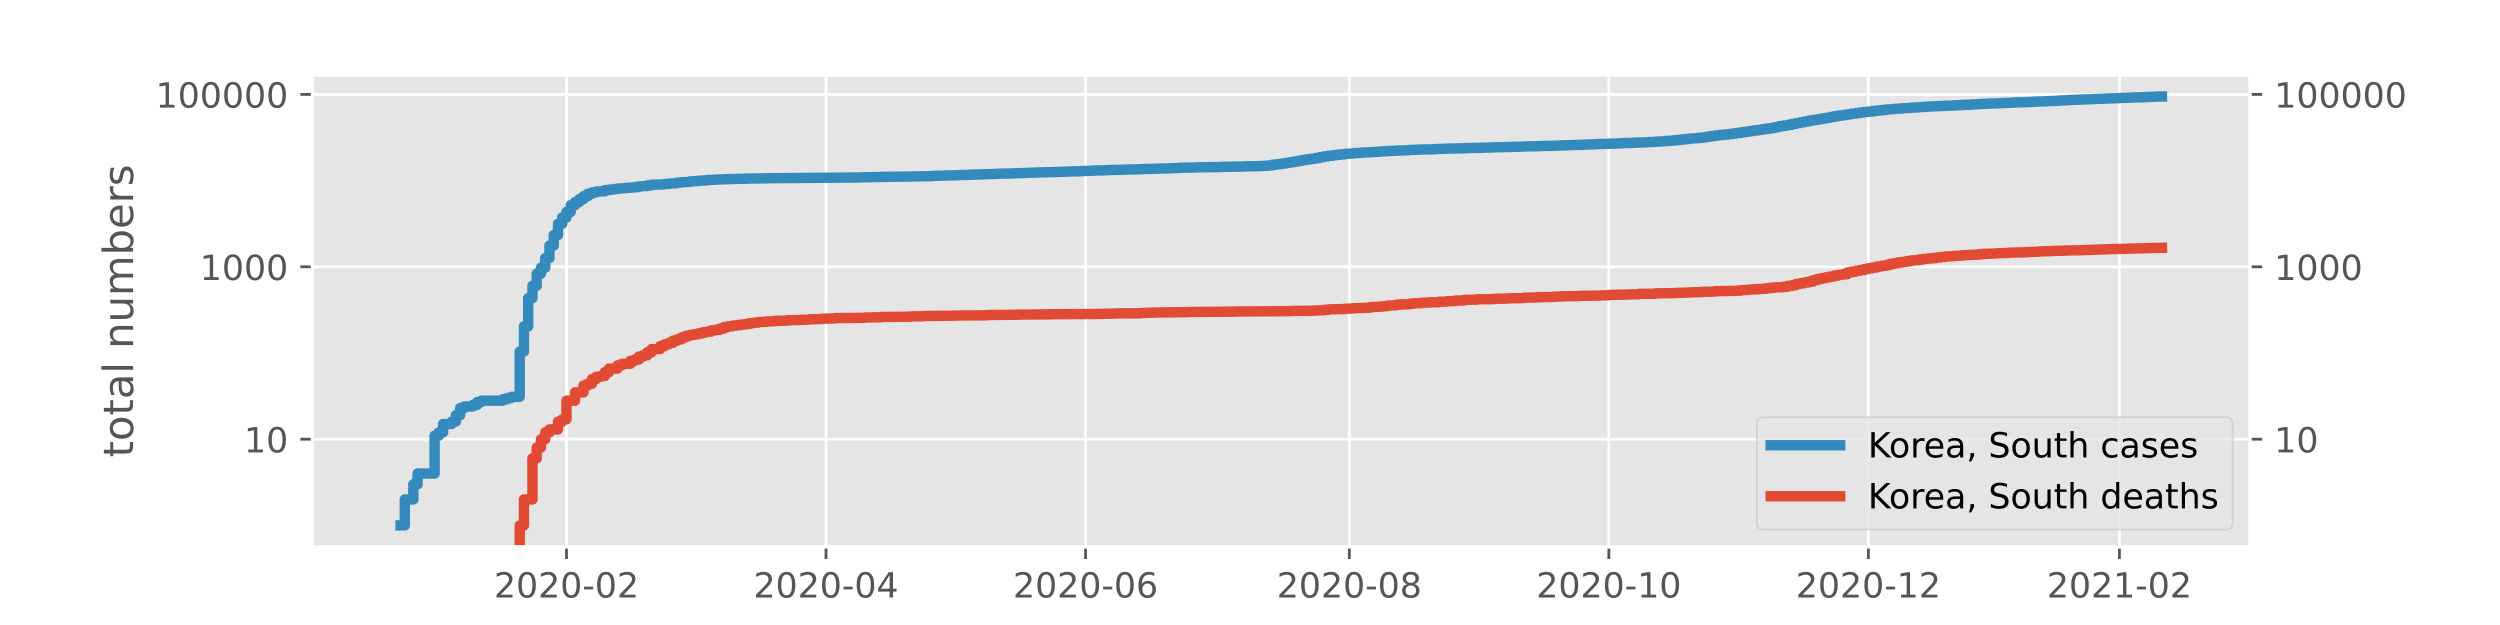
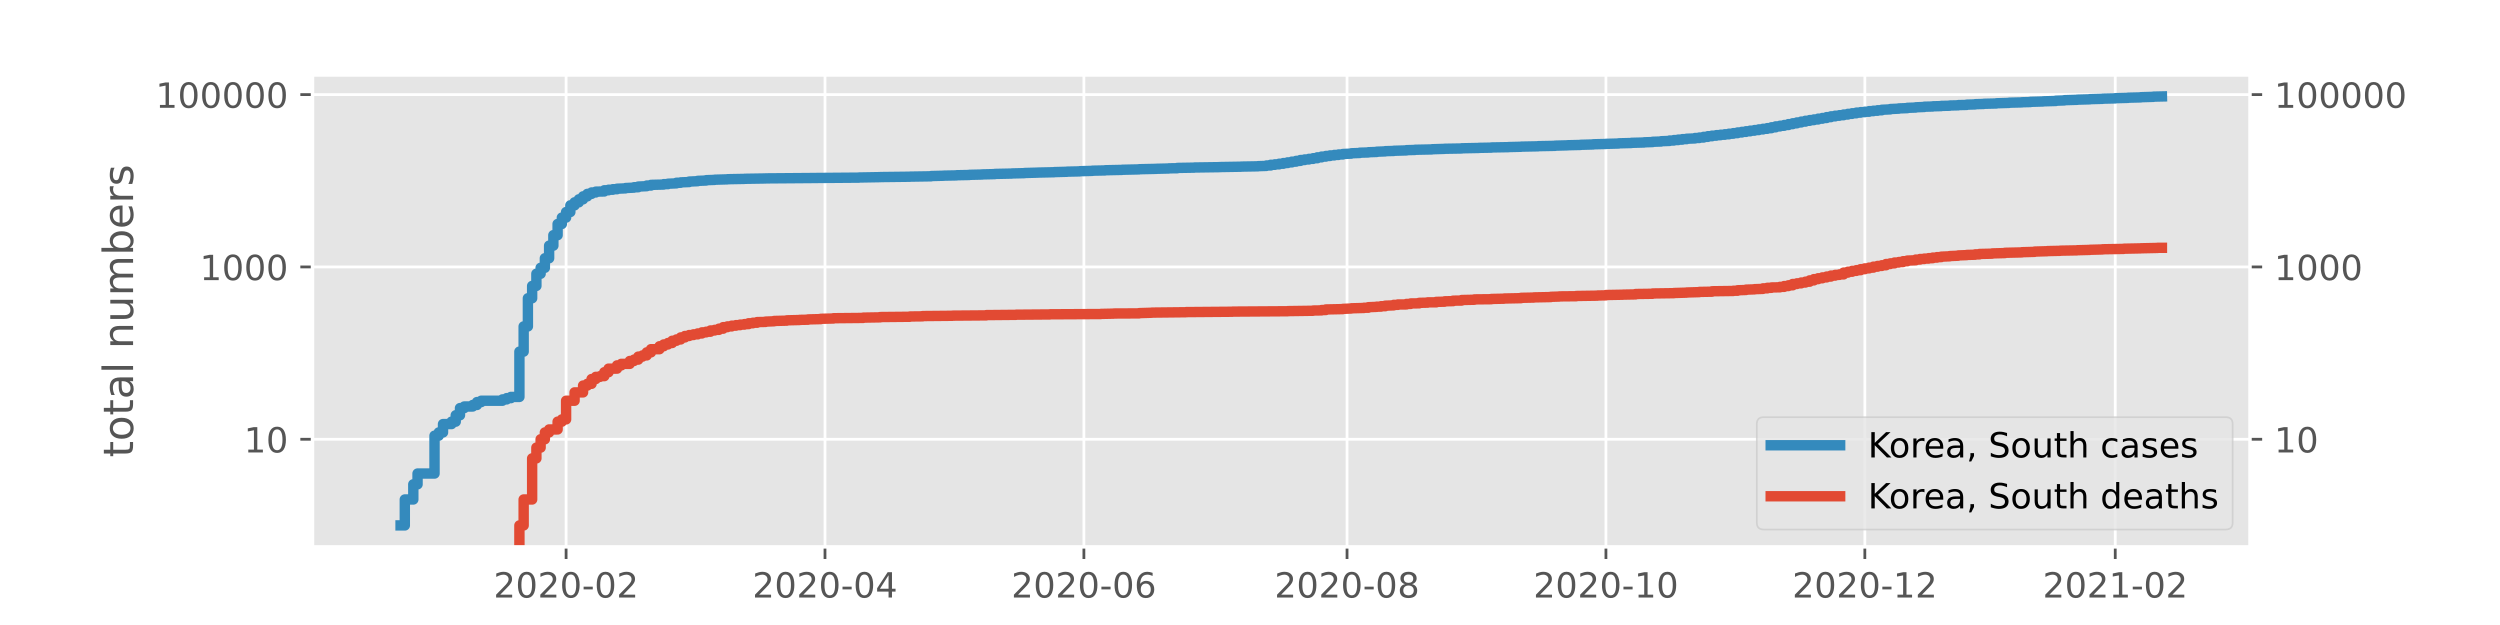
<svg xmlns="http://www.w3.org/2000/svg" xmlns:xlink="http://www.w3.org/1999/xlink" height="180pt" version="1.1" viewBox="0 0 720 180" width="720pt">
  <defs>
    <style type="text/css">*{stroke-linecap:butt;stroke-linejoin:round;}</style>
  </defs>
  <g id="figure_1">
    <g id="patch_1">
      <path d="M 0 180  L 720 180  L 720 0  L 0 0  z " style="fill:#ffffff;" />
    </g>
    <g id="axes_1">
      <g id="patch_2">
        <path d="M 90 157.5  L 648 157.5  L 648 21.6  L 90 21.6  z " style="fill:#e5e5e5;" />
      </g>
      <g id="matplotlib.axis_1">
        <g id="xtick_1">
          <g id="line2d_1">
-             <path clip-path="url(#p7b18440baa)" d="M 163.15 157.5  L 163.15 21.6  " style="fill:none;stroke:#ffffff;stroke-linecap:square;stroke-width:0.8;" />
+             <path clip-path="url(#p98f3db2c68)" d="M 163.035 157.5  L 163.035 21.6  " style="fill:none;stroke:#ffffff;stroke-linecap:square;stroke-width:0.8;" />
          </g>
          <g id="line2d_2">
            <defs>
-               <path d="M 0 0  L 0 3.5  " id="m042fad8bed" style="stroke:#555555;stroke-width:0.8;" />
+               <path d="M 0 0  L 0 3.5  " id="m245403a40a" style="stroke:#555555;stroke-width:0.8;" />
            </defs>
            <g>
-               <use style="fill:#555555;stroke:#555555;stroke-width:0.8;" x="163.15" xlink:href="#m042fad8bed" y="157.5" />
+               <use style="fill:#555555;stroke:#555555;stroke-width:0.8;" x="163.035" xlink:href="#m245403a40a" y="157.5" />
            </g>
          </g>
          <g id="text_1">
-             <text style="fill:#555555;font-family:DejaVu Sans;font-size:10px;font-stretch:normal;font-style:normal;font-weight:normal;text-anchor:middle;" transform="rotate(-0, 163.1502, 172.0984)" x="163.15" y="172.098">2020-02</text>
+             <text style="fill:#555555;font-family:DejaVu Sans;font-size:10px;font-stretch:normal;font-style:normal;font-weight:normal;text-anchor:middle;" transform="rotate(-0, 163.035, 172.0984)" x="163.035" y="172.098">2020-02</text>
          </g>
        </g>
        <g id="xtick_2">
          <g id="line2d_3">
-             <path clip-path="url(#p7b18440baa)" d="M 237.893 157.5  L 237.893 21.6  " style="fill:none;stroke:#ffffff;stroke-linecap:square;stroke-width:0.8;" />
+             <path clip-path="url(#p98f3db2c68)" d="M 237.598 157.5  L 237.598 21.6  " style="fill:none;stroke:#ffffff;stroke-linecap:square;stroke-width:0.8;" />
          </g>
          <g id="line2d_4">
            <g>
-               <use style="fill:#555555;stroke:#555555;stroke-width:0.8;" x="237.893" xlink:href="#m042fad8bed" y="157.5" />
+               <use style="fill:#555555;stroke:#555555;stroke-width:0.8;" x="237.598" xlink:href="#m245403a40a" y="157.5" />
            </g>
          </g>
          <g id="text_2">
-             <text style="fill:#555555;font-family:DejaVu Sans;font-size:10px;font-stretch:normal;font-style:normal;font-weight:normal;text-anchor:middle;" transform="rotate(-0, 237.8933, 172.0984)" x="237.893" y="172.098">2020-04</text>
+             <text style="fill:#555555;font-family:DejaVu Sans;font-size:10px;font-stretch:normal;font-style:normal;font-weight:normal;text-anchor:middle;" transform="rotate(-0, 237.598, 172.0984)" x="237.598" y="172.098">2020-04</text>
          </g>
        </g>
        <g id="xtick_3">
          <g id="line2d_5">
-             <path clip-path="url(#p7b18440baa)" d="M 312.636 157.5  L 312.636 21.6  " style="fill:none;stroke:#ffffff;stroke-linecap:square;stroke-width:0.8;" />
+             <path clip-path="url(#p98f3db2c68)" d="M 312.161 157.5  L 312.161 21.6  " style="fill:none;stroke:#ffffff;stroke-linecap:square;stroke-width:0.8;" />
          </g>
          <g id="line2d_6">
            <g>
-               <use style="fill:#555555;stroke:#555555;stroke-width:0.8;" x="312.636" xlink:href="#m042fad8bed" y="157.5" />
+               <use style="fill:#555555;stroke:#555555;stroke-width:0.8;" x="312.161" xlink:href="#m245403a40a" y="157.5" />
            </g>
          </g>
          <g id="text_3">
-             <text style="fill:#555555;font-family:DejaVu Sans;font-size:10px;font-stretch:normal;font-style:normal;font-weight:normal;text-anchor:middle;" transform="rotate(-0, 312.6364, 172.0984)" x="312.636" y="172.098">2020-06</text>
+             <text style="fill:#555555;font-family:DejaVu Sans;font-size:10px;font-stretch:normal;font-style:normal;font-weight:normal;text-anchor:middle;" transform="rotate(-0, 312.161, 172.0984)" x="312.161" y="172.098">2020-06</text>
          </g>
        </g>
        <g id="xtick_4">
          <g id="line2d_7">
-             <path clip-path="url(#p7b18440baa)" d="M 388.605 157.5  L 388.605 21.6  " style="fill:none;stroke:#ffffff;stroke-linecap:square;stroke-width:0.8;" />
+             <path clip-path="url(#p98f3db2c68)" d="M 387.946 157.5  L 387.946 21.6  " style="fill:none;stroke:#ffffff;stroke-linecap:square;stroke-width:0.8;" />
          </g>
          <g id="line2d_8">
            <g>
-               <use style="fill:#555555;stroke:#555555;stroke-width:0.8;" x="388.605" xlink:href="#m042fad8bed" y="157.5" />
+               <use style="fill:#555555;stroke:#555555;stroke-width:0.8;" x="387.946" xlink:href="#m245403a40a" y="157.5" />
            </g>
          </g>
          <g id="text_4">
-             <text style="fill:#555555;font-family:DejaVu Sans;font-size:10px;font-stretch:normal;font-style:normal;font-weight:normal;text-anchor:middle;" transform="rotate(-0, 388.6047, 172.0984)" x="388.605" y="172.098">2020-08</text>
+             <text style="fill:#555555;font-family:DejaVu Sans;font-size:10px;font-stretch:normal;font-style:normal;font-weight:normal;text-anchor:middle;" transform="rotate(-0, 387.9463, 172.0984)" x="387.946" y="172.098">2020-08</text>
          </g>
        </g>
        <g id="xtick_5">
          <g id="line2d_9">
-             <path clip-path="url(#p7b18440baa)" d="M 463.348 157.5  L 463.348 21.6  " style="fill:none;stroke:#ffffff;stroke-linecap:square;stroke-width:0.8;" />
+             <path clip-path="url(#p98f3db2c68)" d="M 462.509 157.5  L 462.509 21.6  " style="fill:none;stroke:#ffffff;stroke-linecap:square;stroke-width:0.8;" />
          </g>
          <g id="line2d_10">
            <g>
-               <use style="fill:#555555;stroke:#555555;stroke-width:0.8;" x="463.348" xlink:href="#m042fad8bed" y="157.5" />
+               <use style="fill:#555555;stroke:#555555;stroke-width:0.8;" x="462.509" xlink:href="#m245403a40a" y="157.5" />
            </g>
          </g>
          <g id="text_5">
-             <text style="fill:#555555;font-family:DejaVu Sans;font-size:10px;font-stretch:normal;font-style:normal;font-weight:normal;text-anchor:middle;" transform="rotate(-0, 463.3478, 172.0984)" x="463.348" y="172.098">2020-10</text>
+             <text style="fill:#555555;font-family:DejaVu Sans;font-size:10px;font-stretch:normal;font-style:normal;font-weight:normal;text-anchor:middle;" transform="rotate(-0, 462.5093, 172.0984)" x="462.509" y="172.098">2020-10</text>
          </g>
        </g>
        <g id="xtick_6">
          <g id="line2d_11">
-             <path clip-path="url(#p7b18440baa)" d="M 538.091 157.5  L 538.091 21.6  " style="fill:none;stroke:#ffffff;stroke-linecap:square;stroke-width:0.8;" />
+             <path clip-path="url(#p98f3db2c68)" d="M 537.072 157.5  L 537.072 21.6  " style="fill:none;stroke:#ffffff;stroke-linecap:square;stroke-width:0.8;" />
          </g>
          <g id="line2d_12">
            <g>
-               <use style="fill:#555555;stroke:#555555;stroke-width:0.8;" x="538.091" xlink:href="#m042fad8bed" y="157.5" />
+               <use style="fill:#555555;stroke:#555555;stroke-width:0.8;" x="537.072" xlink:href="#m245403a40a" y="157.5" />
            </g>
          </g>
          <g id="text_6">
-             <text style="fill:#555555;font-family:DejaVu Sans;font-size:10px;font-stretch:normal;font-style:normal;font-weight:normal;text-anchor:middle;" transform="rotate(-0, 538.0909, 172.0984)" x="538.091" y="172.098">2020-12</text>
+             <text style="fill:#555555;font-family:DejaVu Sans;font-size:10px;font-stretch:normal;font-style:normal;font-weight:normal;text-anchor:middle;" transform="rotate(-0, 537.0723, 172.0984)" x="537.072" y="172.098">2020-12</text>
          </g>
        </g>
        <g id="xtick_7">
          <g id="line2d_13">
-             <path clip-path="url(#p7b18440baa)" d="M 610.383 157.5  L 610.383 21.6  " style="fill:none;stroke:#ffffff;stroke-linecap:square;stroke-width:0.8;" />
+             <path clip-path="url(#p98f3db2c68)" d="M 609.191 157.5  L 609.191 21.6  " style="fill:none;stroke:#ffffff;stroke-linecap:square;stroke-width:0.8;" />
          </g>
          <g id="line2d_14">
            <g>
-               <use style="fill:#555555;stroke:#555555;stroke-width:0.8;" x="610.383" xlink:href="#m042fad8bed" y="157.5" />
+               <use style="fill:#555555;stroke:#555555;stroke-width:0.8;" x="609.191" xlink:href="#m245403a40a" y="157.5" />
            </g>
          </g>
          <g id="text_7">
-             <text style="fill:#555555;font-family:DejaVu Sans;font-size:10px;font-stretch:normal;font-style:normal;font-weight:normal;text-anchor:middle;" transform="rotate(-0, 610.3834, 172.0984)" x="610.383" y="172.098">2021-02</text>
+             <text style="fill:#555555;font-family:DejaVu Sans;font-size:10px;font-stretch:normal;font-style:normal;font-weight:normal;text-anchor:middle;" transform="rotate(-0, 609.1906, 172.0984)" x="609.191" y="172.098">2021-02</text>
          </g>
        </g>
      </g>
      <g id="matplotlib.axis_2">
        <g id="ytick_1">
          <g id="line2d_15">
-             <path clip-path="url(#p7b18440baa)" d="M 90 126.496  L 648 126.496  " style="fill:none;stroke:#ffffff;stroke-linecap:square;stroke-width:0.8;" />
+             <path clip-path="url(#p98f3db2c68)" d="M 90 126.507  L 648 126.507  " style="fill:none;stroke:#ffffff;stroke-linecap:square;stroke-width:0.8;" />
          </g>
          <g id="line2d_16">
            <defs>
-               <path d="M 0 0  L -3.5 0  " id="mc5bb7bf1a6" style="stroke:#555555;stroke-width:0.8;" />
+               <path d="M 0 0  L -3.5 0  " id="m3503c90cd6" style="stroke:#555555;stroke-width:0.8;" />
            </defs>
            <g>
-               <use style="fill:#555555;stroke:#555555;stroke-width:0.8;" x="90" xlink:href="#mc5bb7bf1a6" y="126.496" />
+               <use style="fill:#555555;stroke:#555555;stroke-width:0.8;" x="90" xlink:href="#m3503c90cd6" y="126.507" />
            </g>
          </g>
          <g id="line2d_17">
            <defs>
-               <path d="M 0 0  L 3.5 0  " id="mf2e551debc" style="stroke:#555555;stroke-width:0.8;" />
+               <path d="M 0 0  L 3.5 0  " id="ma0de67f93e" style="stroke:#555555;stroke-width:0.8;" />
            </defs>
            <g>
-               <use style="fill:#555555;stroke:#555555;stroke-width:0.8;" x="648" xlink:href="#mf2e551debc" y="126.496" />
+               <use style="fill:#555555;stroke:#555555;stroke-width:0.8;" x="648" xlink:href="#ma0de67f93e" y="126.507" />
            </g>
          </g>
          <g id="text_8">
-             <text style="fill:#555555;font-family:DejaVu Sans;font-size:10px;font-stretch:normal;font-style:normal;font-weight:normal;text-anchor:end;" transform="rotate(-0, 83, 130.2951)" x="83" y="130.295">10</text>
+             <text style="fill:#555555;font-family:DejaVu Sans;font-size:10px;font-stretch:normal;font-style:normal;font-weight:normal;text-anchor:end;" transform="rotate(-0, 83, 130.3063)" x="83" y="130.306">10</text>
          </g>
          <g id="text_9">
-             <text style="fill:#555555;font-family:DejaVu Sans;font-size:10px;font-stretch:normal;font-style:normal;font-weight:normal;text-anchor:start;" transform="rotate(-0, 655, 130.2951)" x="655" y="130.295">10</text>
+             <text style="fill:#555555;font-family:DejaVu Sans;font-size:10px;font-stretch:normal;font-style:normal;font-weight:normal;text-anchor:start;" transform="rotate(-0, 655, 130.3063)" x="655" y="130.306">10</text>
          </g>
        </g>
        <g id="ytick_2">
          <g id="line2d_18">
-             <path clip-path="url(#p7b18440baa)" d="M 90 76.842  L 648 76.842  " style="fill:none;stroke:#ffffff;stroke-linecap:square;stroke-width:0.8;" />
+             <path clip-path="url(#p98f3db2c68)" d="M 90 76.876  L 648 76.876  " style="fill:none;stroke:#ffffff;stroke-linecap:square;stroke-width:0.8;" />
          </g>
          <g id="line2d_19">
            <g>
-               <use style="fill:#555555;stroke:#555555;stroke-width:0.8;" x="90" xlink:href="#mc5bb7bf1a6" y="76.842" />
+               <use style="fill:#555555;stroke:#555555;stroke-width:0.8;" x="90" xlink:href="#m3503c90cd6" y="76.876" />
            </g>
          </g>
          <g id="line2d_20">
            <g>
-               <use style="fill:#555555;stroke:#555555;stroke-width:0.8;" x="648" xlink:href="#mf2e551debc" y="76.842" />
+               <use style="fill:#555555;stroke:#555555;stroke-width:0.8;" x="648" xlink:href="#ma0de67f93e" y="76.876" />
            </g>
          </g>
          <g id="text_10">
-             <text style="fill:#555555;font-family:DejaVu Sans;font-size:10px;font-stretch:normal;font-style:normal;font-weight:normal;text-anchor:end;" transform="rotate(-0, 83, 80.64142)" x="83" y="80.641">1000</text>
+             <text style="fill:#555555;font-family:DejaVu Sans;font-size:10px;font-stretch:normal;font-style:normal;font-weight:normal;text-anchor:end;" transform="rotate(-0, 83, 80.67496)" x="83" y="80.675">1000</text>
          </g>
          <g id="text_11">
-             <text style="fill:#555555;font-family:DejaVu Sans;font-size:10px;font-stretch:normal;font-style:normal;font-weight:normal;text-anchor:start;" transform="rotate(-0, 655, 80.64142)" x="655" y="80.641">1000</text>
+             <text style="fill:#555555;font-family:DejaVu Sans;font-size:10px;font-stretch:normal;font-style:normal;font-weight:normal;text-anchor:start;" transform="rotate(-0, 655, 80.67496)" x="655" y="80.675">1000</text>
          </g>
        </g>
        <g id="ytick_3">
          <g id="line2d_21">
-             <path clip-path="url(#p7b18440baa)" d="M 90 27.189  L 648 27.189  " style="fill:none;stroke:#ffffff;stroke-linecap:square;stroke-width:0.8;" />
+             <path clip-path="url(#p98f3db2c68)" d="M 90 27.244  L 648 27.244  " style="fill:none;stroke:#ffffff;stroke-linecap:square;stroke-width:0.8;" />
          </g>
          <g id="line2d_22">
            <g>
-               <use style="fill:#555555;stroke:#555555;stroke-width:0.8;" x="90" xlink:href="#mc5bb7bf1a6" y="27.189" />
+               <use style="fill:#555555;stroke:#555555;stroke-width:0.8;" x="90" xlink:href="#m3503c90cd6" y="27.244" />
            </g>
          </g>
          <g id="line2d_23">
            <g>
-               <use style="fill:#555555;stroke:#555555;stroke-width:0.8;" x="648" xlink:href="#mf2e551debc" y="27.189" />
+               <use style="fill:#555555;stroke:#555555;stroke-width:0.8;" x="648" xlink:href="#ma0de67f93e" y="27.244" />
            </g>
          </g>
          <g id="text_12">
-             <text style="fill:#555555;font-family:DejaVu Sans;font-size:10px;font-stretch:normal;font-style:normal;font-weight:normal;text-anchor:end;" transform="rotate(-0, 83, 30.98774)" x="83" y="30.988">100000</text>
+             <text style="fill:#555555;font-family:DejaVu Sans;font-size:10px;font-stretch:normal;font-style:normal;font-weight:normal;text-anchor:end;" transform="rotate(-0, 83, 31.04364)" x="83" y="31.044">100000</text>
          </g>
          <g id="text_13">
-             <text style="fill:#555555;font-family:DejaVu Sans;font-size:10px;font-stretch:normal;font-style:normal;font-weight:normal;text-anchor:start;" transform="rotate(-0, 655, 30.98774)" x="655" y="30.988">100000</text>
+             <text style="fill:#555555;font-family:DejaVu Sans;font-size:10px;font-stretch:normal;font-style:normal;font-weight:normal;text-anchor:start;" transform="rotate(-0, 655, 31.04364)" x="655" y="31.044">100000</text>
          </g>
        </g>
        <g id="text_14">
          <text style="fill:#555555;font-family:DejaVu Sans;font-size:12px;font-stretch:normal;font-style:normal;font-weight:normal;text-anchor:middle;" transform="rotate(-90, 38.32937, 89.55)" x="38.329" y="89.55">total numbers</text>
        </g>
      </g>
      <g id="line2d_24">
-         <path clip-path="url(#p7b18440baa)" d="M 115.364 151.323  L 116.589 151.323  L 116.589 143.849  L 119.04 143.849  L 119.04 139.477  L 120.265 139.477  L 120.265 136.375  L 125.166 136.375  L 125.166 125.468  L 126.391 125.468  L 126.391 124.53  L 127.617 124.53  L 127.617 122.124  L 130.067 122.124  L 130.067 121.428  L 131.292 121.428  L 131.292 119.575  L 132.518 119.575  L 132.518 117.515  L 133.743 117.515  L 133.743 117.056  L 136.194 117.056  L 136.194 116.616  L 137.419 116.616  L 137.419 115.786  L 138.644 115.786  L 138.644 115.394  L 144.771 115.394  L 144.771 115.016  L 145.996 115.016  L 145.996 114.65  L 147.221 114.65  L 147.221 114.297  L 149.672 114.297  L 149.672 101.246  L 150.897 101.246  L 150.897 93.982  L 152.123 93.982  L 152.123 85.867  L 153.348 85.867  L 153.348 82.314  L 154.573 82.314  L 154.573 78.812  L 155.798 78.812  L 155.798 77.093  L 157.024 77.093  L 157.024 74.342  L 158.249 74.342  L 158.249 70.71  L 159.474 70.71  L 159.474 67.69  L 160.7 67.69  L 160.7 64.471  L 161.925 64.471  L 161.925 62.631  L 163.15 62.631  L 163.15 61.028  L 164.375 61.028  L 164.375 59.095  L 165.601 59.095  L 165.601 58.227  L 166.826 58.227  L 166.826 57.366  L 168.051 57.366  L 168.051 56.507  L 169.277 56.507  L 169.277 55.798  L 170.502 55.798  L 170.502 55.388  L 171.727 55.388  L 171.727 55.149  L 174.178 55.099  L 174.178 54.757  L 175.403 54.757  L 175.403 54.599  L 176.628 54.599  L 176.628 54.45  L 177.854 54.45  L 177.854 54.306  L 180.304 54.205  L 180.304 54.108  L 182.755 53.998  L 182.755 53.879  L 183.98 53.879  L 183.98 53.686  L 186.431 53.577  L 186.431 53.395  L 187.656 53.395  L 187.656 53.198  L 191.332 53.107  L 191.332 52.988  L 192.557 52.988  L 192.557 52.866  L 195.008 52.761  L 195.008 52.593  L 196.233 52.593  L 196.233 52.475  L 198.684 52.387  L 198.684 52.249  L 201.134 52.138  L 201.134 52.041  L 203.585 51.949  L 203.585 51.848  L 206.036 51.763  L 206.036 51.713  L 209.711 51.609  L 209.711 51.569  L 214.613 51.477  L 214.613 51.451  L 220.739 51.352  L 220.739 51.333  L 234.217 51.225  L 234.217 51.221  L 247.696 51.112  L 247.696 51.077  L 253.822 50.97  L 253.822 50.952  L 262.399 50.849  L 262.399 50.827  L 268.526 50.731  L 268.526 50.656  L 272.202 50.564  L 272.202 50.538  L 275.877 50.47  L 275.877 50.424  L 279.553 50.352  L 279.553 50.305  L 283.229 50.218  L 283.229 50.183  L 286.905 50.097  L 286.905 50.047  L 291.806 49.941  L 291.806 49.911  L 295.482 49.821  L 295.482 49.778  L 299.158 49.678  L 299.158 49.663  L 304.059 49.555  L 304.059 49.522  L 307.735 49.426  L 307.735 49.39  L 311.411 49.312  L 311.411 49.266  L 315.087 49.162  L 315.087 49.111  L 318.763 49.037  L 318.763 48.986  L 323.664 48.882  L 323.664 48.846  L 328.565 48.739  L 328.565 48.691  L 333.466 48.586  L 333.466 48.565  L 337.142 48.481  L 337.142 48.435  L 339.593 48.404  L 339.593 48.317  L 344.494 48.232  L 344.494 48.196  L 351.846 48.092  L 351.846 48.067  L 357.972 47.963  L 357.972 47.936  L 362.874 47.851  L 362.874 47.81  L 365.324 47.735  L 365.324 47.616  L 366.549 47.616  L 366.549 47.417  L 367.775 47.417  L 367.775 47.28  L 369 47.28  L 369 47.11  L 370.225 47.11  L 370.225 46.909  L 371.451 46.909  L 371.451 46.717  L 372.676 46.717  L 372.676 46.505  L 373.901 46.505  L 373.901 46.293  L 375.126 46.293  L 375.126 46.044  L 376.352 46.044  L 376.352 45.88  L 377.577 45.88  L 377.577 45.711  L 378.802 45.711  L 378.802 45.52  L 380.028 45.52  L 380.028 45.263  L 381.253 45.263  L 381.253 45.051  L 382.478 45.051  L 382.478 44.87  L 383.704 44.87  L 383.704 44.705  L 384.929 44.705  L 384.929 44.57  L 386.154 44.57  L 386.154 44.444  L 387.379 44.444  L 387.379 44.302  L 389.83 44.2  L 389.83 44.097  L 392.281 44.011  L 392.281 43.925  L 394.731 43.865  L 394.731 43.796  L 397.182 43.718  L 397.182 43.641  L 399.632 43.554  L 399.632 43.487  L 402.083 43.428  L 402.083 43.375  L 405.759 43.27  L 405.759 43.197  L 408.209 43.137  L 408.209 43.085  L 413.111 42.985  L 413.111 42.934  L 416.787 42.824  L 416.787 42.796  L 421.688 42.712  L 421.688 42.661  L 426.589 42.564  L 426.589 42.535  L 430.265 42.469  L 430.265 42.418  L 435.166 42.332  L 435.166 42.307  L 438.842 42.22  L 438.842 42.184  L 443.743 42.089  L 443.743 42.05  L 448.644 41.954  L 448.644 41.904  L 452.32 41.807  L 452.32 41.781  L 455.996 41.695  L 455.996 41.653  L 459.672 41.554  L 459.672 41.503  L 463.348 41.414  L 463.348 41.383  L 467.024 41.286  L 467.024 41.228  L 470.7 41.137  L 470.7 41.087  L 474.375 40.992  L 474.375 40.936  L 476.826 40.863  L 476.826 40.784  L 479.277 40.706  L 479.277 40.622  L 481.727 40.536  L 481.727 40.42  L 482.953 40.42  L 482.953 40.295  L 484.178 40.295  L 484.178 40.164  L 485.403 40.164  L 485.403 40.026  L 486.628 40.026  L 486.628 39.91  L 489.079 39.815  L 489.079 39.694  L 490.304 39.694  L 490.304 39.564  L 491.53 39.564  L 491.53 39.367  L 492.755 39.367  L 492.755 39.179  L 493.98 39.179  L 493.98 39.02  L 495.206 39.02  L 495.206 38.876  L 496.431 38.876  L 496.431 38.757  L 497.656 38.757  L 497.656 38.616  L 498.881 38.616  L 498.881 38.458  L 500.107 38.458  L 500.107 38.293  L 501.332 38.293  L 501.332 38.105  L 502.557 38.105  L 502.557 37.934  L 503.783 37.934  L 503.783 37.751  L 505.008 37.751  L 505.008 37.576  L 506.233 37.576  L 506.233 37.409  L 507.458 37.409  L 507.458 37.222  L 508.684 37.222  L 508.684 37.042  L 509.909 37.042  L 509.909 36.858  L 511.134 36.858  L 511.134 36.61  L 512.36 36.61  L 512.36 36.347  L 513.585 36.347  L 513.585 36.168  L 514.81 36.168  L 514.81 35.952  L 516.036 35.952  L 516.036 35.693  L 517.261 35.693  L 517.261 35.456  L 518.486 35.456  L 518.486 35.212  L 519.711 35.212  L 519.711 34.975  L 520.937 34.975  L 520.937 34.735  L 522.162 34.735  L 522.162 34.535  L 523.387 34.535  L 523.387 34.352  L 524.613 34.352  L 524.613 34.126  L 525.838 34.126  L 525.838 33.926  L 527.063 33.926  L 527.063 33.68  L 528.289 33.68  L 528.289 33.459  L 529.514 33.459  L 529.514 33.274  L 530.739 33.274  L 530.739 33.122  L 531.964 33.122  L 531.964 32.928  L 533.19 32.928  L 533.19 32.737  L 534.415 32.737  L 534.415 32.564  L 535.64 32.564  L 535.64 32.383  L 536.866 32.383  L 536.866 32.24  L 538.091 32.24  L 538.091 32.129  L 539.316 32.129  L 539.316 31.956  L 540.542 31.956  L 540.542 31.837  L 541.767 31.837  L 541.767 31.698  L 542.992 31.698  L 542.992 31.557  L 545.443 31.449  L 545.443 31.347  L 547.893 31.242  L 547.893 31.172  L 550.344 31.088  L 550.344 31.002  L 552.794 30.923  L 552.794 30.845  L 555.245 30.757  L 555.245 30.68  L 557.696 30.622  L 557.696 30.565  L 560.146 30.506  L 560.146 30.447  L 562.597 30.397  L 562.597 30.335  L 565.047 30.278  L 565.047 30.216  L 567.498 30.165  L 567.498 30.087  L 569.949 30.017  L 569.949 29.951  L 572.399 29.888  L 572.399 29.839  L 576.075 29.751  L 576.075 29.688  L 579.751 29.577  L 579.751 29.524  L 583.427 29.436  L 583.427 29.396  L 585.877 29.337  L 585.877 29.271  L 589.553 29.172  L 589.553 29.13  L 593.229 29.027  L 593.229 28.948  L 595.68 28.869  L 595.68 28.799  L 599.356 28.691  L 599.356 28.65  L 603.032 28.552  L 603.032 28.504  L 606.708 28.406  L 606.708 28.363  L 610.383 28.28  L 610.383 28.227  L 614.059 28.13  L 614.059 28.081  L 617.735 27.992  L 617.735 27.941  L 621.411 27.833  L 621.411 27.777  L 622.636 27.777  L 622.636 27.777  " style="fill:none;stroke:#348abd;stroke-linecap:square;stroke-width:3;" />
+         <path clip-path="url(#p98f3db2c68)" d="M 115.364 151.323  L 116.586 151.323  L 116.586 143.852  L 119.031 143.852  L 119.031 139.483  L 120.253 139.483  L 120.253 136.382  L 125.142 136.382  L 125.142 125.48  L 126.365 125.48  L 126.365 124.542  L 127.587 124.542  L 127.587 122.137  L 130.032 122.137  L 130.032 121.442  L 131.254 121.442  L 131.254 119.59  L 132.476 119.59  L 132.476 117.531  L 133.699 117.531  L 133.699 117.072  L 136.143 117.072  L 136.143 116.632  L 137.366 116.632  L 137.366 115.802  L 138.588 115.802  L 138.588 115.411  L 144.7 115.411  L 144.7 115.032  L 145.922 115.032  L 145.922 114.667  L 147.145 114.667  L 147.145 114.314  L 149.589 114.314  L 149.589 101.269  L 150.812 101.269  L 150.812 94.008  L 152.034 94.008  L 152.034 85.897  L 153.256 85.897  L 153.256 82.345  L 154.479 82.345  L 154.479 78.845  L 155.701 78.845  L 155.701 77.127  L 156.923 77.127  L 156.923 74.376  L 158.146 74.376  L 158.146 70.747  L 159.368 70.747  L 159.368 67.727  L 160.59 67.727  L 160.59 64.51  L 161.813 64.51  L 161.813 62.671  L 163.035 62.671  L 163.035 61.068  L 164.257 61.068  L 164.257 59.137  L 165.48 59.137  L 165.48 58.269  L 166.702 58.269  L 166.702 57.408  L 167.924 57.408  L 167.924 56.55  L 169.147 56.55  L 169.147 55.841  L 170.369 55.841  L 170.369 55.431  L 171.591 55.431  L 171.591 55.192  L 174.036 55.142  L 174.036 54.8  L 175.258 54.8  L 175.258 54.643  L 176.481 54.643  L 176.481 54.493  L 177.703 54.493  L 177.703 54.35  L 180.148 54.249  L 180.148 54.152  L 182.593 54.042  L 182.593 53.922  L 183.815 53.922  L 183.815 53.729  L 186.26 53.621  L 186.26 53.439  L 187.482 53.439  L 187.482 53.242  L 191.149 53.151  L 191.149 53.033  L 192.371 53.033  L 192.371 52.911  L 194.816 52.805  L 194.816 52.638  L 196.038 52.638  L 196.038 52.519  L 198.483 52.432  L 198.483 52.293  L 200.928 52.183  L 200.928 52.086  L 203.372 51.993  L 203.372 51.893  L 205.817 51.808  L 205.817 51.758  L 209.484 51.654  L 209.484 51.614  L 214.373 51.522  L 214.373 51.496  L 220.485 51.397  L 220.485 51.378  L 233.931 51.27  L 233.931 51.266  L 247.377 51.157  L 247.377 51.122  L 253.488 51.015  L 253.488 50.997  L 262.045 50.895  L 262.045 50.872  L 268.157 50.776  L 268.157 50.701  L 271.824 50.609  L 271.824 50.584  L 275.491 50.515  L 275.491 50.47  L 279.158 50.398  L 279.158 50.351  L 282.825 50.264  L 282.825 50.229  L 286.492 50.143  L 286.492 50.092  L 291.381 49.987  L 291.381 49.957  L 295.048 49.867  L 295.048 49.824  L 298.715 49.724  L 298.715 49.709  L 303.605 49.601  L 303.605 49.568  L 307.272 49.471  L 307.272 49.436  L 310.939 49.358  L 310.939 49.312  L 314.606 49.208  L 314.606 49.157  L 318.273 49.083  L 318.273 49.032  L 323.162 48.928  L 323.162 48.892  L 328.051 48.785  L 328.051 48.737  L 332.941 48.632  L 332.941 48.612  L 336.608 48.527  L 336.608 48.482  L 339.053 48.45  L 339.053 48.363  L 343.942 48.279  L 343.942 48.242  L 351.276 48.138  L 351.276 48.113  L 357.388 48.01  L 357.388 47.983  L 362.277 47.898  L 362.277 47.857  L 364.722 47.782  L 364.722 47.662  L 365.944 47.662  L 365.944 47.464  L 367.166 47.464  L 367.166 47.326  L 368.389 47.326  L 368.389 47.157  L 369.611 47.157  L 369.611 46.956  L 370.834 46.956  L 370.834 46.764  L 372.056 46.764  L 372.056 46.553  L 373.278 46.553  L 373.278 46.34  L 374.501 46.34  L 374.501 46.091  L 375.723 46.091  L 375.723 45.928  L 376.945 45.928  L 376.945 45.758  L 378.168 45.758  L 378.168 45.568  L 379.39 45.568  L 379.39 45.311  L 380.612 45.311  L 380.612 45.099  L 381.835 45.099  L 381.835 44.918  L 383.057 44.918  L 383.057 44.753  L 384.279 44.753  L 384.279 44.618  L 385.502 44.618  L 385.502 44.492  L 386.724 44.492  L 386.724 44.351  L 389.169 44.248  L 389.169 44.145  L 391.613 44.059  L 391.613 43.974  L 394.058 43.913  L 394.058 43.845  L 396.503 43.766  L 396.503 43.689  L 398.947 43.602  L 398.947 43.536  L 401.392 43.477  L 401.392 43.424  L 405.059 43.319  L 405.059 43.245  L 407.504 43.186  L 407.504 43.134  L 412.393 43.034  L 412.393 42.983  L 416.06 42.872  L 416.06 42.844  L 420.95 42.761  L 420.95 42.71  L 425.839 42.613  L 425.839 42.584  L 429.506 42.518  L 429.506 42.468  L 434.395 42.382  L 434.395 42.356  L 438.062 42.269  L 438.062 42.233  L 442.952 42.138  L 442.952 42.099  L 447.841 42.004  L 447.841 41.953  L 451.508 41.856  L 451.508 41.83  L 455.175 41.744  L 455.175 41.702  L 458.842 41.604  L 458.842 41.552  L 462.509 41.463  L 462.509 41.433  L 466.176 41.336  L 466.176 41.278  L 469.843 41.186  L 469.843 41.137  L 473.51 41.041  L 473.51 40.986  L 475.955 40.912  L 475.955 40.834  L 478.4 40.755  L 478.4 40.672  L 480.844 40.586  L 480.844 40.47  L 482.067 40.47  L 482.067 40.345  L 483.289 40.345  L 483.289 40.214  L 484.512 40.214  L 484.512 40.076  L 485.734 40.076  L 485.734 39.96  L 488.179 39.865  L 488.179 39.745  L 489.401 39.745  L 489.401 39.614  L 490.623 39.614  L 490.623 39.418  L 491.846 39.418  L 491.846 39.23  L 493.068 39.23  L 493.068 39.071  L 494.29 39.071  L 494.29 38.927  L 495.513 38.927  L 495.513 38.808  L 496.735 38.808  L 496.735 38.666  L 497.957 38.666  L 497.957 38.509  L 499.18 38.509  L 499.18 38.344  L 500.402 38.344  L 500.402 38.156  L 501.624 38.156  L 501.624 37.985  L 502.847 37.985  L 502.847 37.802  L 504.069 37.802  L 504.069 37.627  L 505.291 37.627  L 505.291 37.46  L 506.514 37.46  L 506.514 37.274  L 507.736 37.274  L 507.736 37.093  L 508.958 37.093  L 508.958 36.91  L 510.181 36.91  L 510.181 36.662  L 511.403 36.662  L 511.403 36.399  L 512.625 36.399  L 512.625 36.22  L 513.848 36.22  L 513.848 36.004  L 515.07 36.004  L 515.07 35.745  L 516.292 35.745  L 516.292 35.508  L 517.515 35.508  L 517.515 35.264  L 518.737 35.264  L 518.737 35.027  L 519.959 35.027  L 519.959 34.787  L 521.182 34.787  L 521.182 34.588  L 522.404 34.588  L 522.404 34.404  L 523.627 34.404  L 523.627 34.179  L 524.849 34.179  L 524.849 33.979  L 526.071 33.979  L 526.071 33.733  L 527.294 33.733  L 527.294 33.512  L 528.516 33.512  L 528.516 33.327  L 529.738 33.327  L 529.738 33.175  L 530.961 33.175  L 530.961 32.981  L 532.183 32.981  L 532.183 32.791  L 533.405 32.791  L 533.405 32.618  L 534.628 32.618  L 534.628 32.437  L 535.85 32.437  L 535.85 32.294  L 537.072 32.294  L 537.072 32.182  L 538.295 32.182  L 538.295 32.01  L 539.517 32.01  L 539.517 31.891  L 540.739 31.891  L 540.739 31.752  L 541.962 31.752  L 541.962 31.611  L 544.406 31.503  L 544.406 31.401  L 546.851 31.296  L 546.851 31.226  L 549.296 31.142  L 549.296 31.056  L 551.74 30.977  L 551.74 30.899  L 554.185 30.812  L 554.185 30.734  L 556.63 30.676  L 556.63 30.619  L 559.074 30.56  L 559.074 30.501  L 561.519 30.451  L 561.519 30.389  L 563.964 30.333  L 563.964 30.27  L 566.409 30.22  L 566.409 30.141  L 568.853 30.072  L 568.853 30.006  L 571.298 29.943  L 571.298 29.894  L 574.965 29.806  L 574.965 29.743  L 578.632 29.632  L 578.632 29.579  L 582.299 29.491  L 582.299 29.451  L 584.744 29.392  L 584.744 29.326  L 588.411 29.227  L 588.411 29.185  L 592.078 29.082  L 592.078 29.003  L 594.522 28.924  L 594.522 28.854  L 598.189 28.746  L 598.189 28.705  L 601.857 28.607  L 601.857 28.559  L 605.524 28.462  L 605.524 28.419  L 609.191 28.335  L 609.191 28.283  L 612.858 28.186  L 612.858 28.137  L 616.525 28.048  L 616.525 27.996  L 620.192 27.889  L 620.192 27.833  L 622.636 27.777  L 622.636 27.777  " style="fill:none;stroke:#348abd;stroke-linecap:square;stroke-width:3;" />
      </g>
      <g id="line2d_25">
-         <path clip-path="url(#p7b18440baa)" d="M 149.672 181  L 149.672 151.323  L 150.897 151.323  L 150.897 143.849  L 153.348 143.849  L 153.348 132.004  L 154.573 132.004  L 154.573 128.902  L 155.798 128.902  L 155.798 126.496  L 157.024 126.496  L 157.024 124.53  L 158.249 124.53  L 158.249 123.667  L 160.7 123.667  L 160.7 121.428  L 161.925 121.428  L 161.925 120.775  L 163.15 120.775  L 163.15 115.394  L 165.601 115.394  L 165.601 112.988  L 168.051 112.988  L 168.051 111.023  L 169.277 111.023  L 169.277 110.521  L 170.502 110.521  L 170.502 109.143  L 171.727 109.143  L 171.727 108.514  L 172.953 108.514  L 172.953 108.313  L 174.178 108.313  L 174.178 107.177  L 175.403 107.177  L 175.403 106.149  L 177.854 106.149  L 177.854 105.211  L 179.079 105.211  L 179.079 104.771  L 181.53 104.771  L 181.53 103.941  L 182.755 103.941  L 182.755 103.549  L 183.98 103.549  L 183.98 102.686  L 185.206 102.686  L 185.206 102.336  L 186.431 102.336  L 186.431 101.456  L 187.656 101.456  L 187.656 100.544  L 190.107 100.544  L 190.107 99.703  L 191.332 99.703  L 191.332 99.177  L 192.557 99.177  L 192.557 98.758  L 193.783 98.758  L 193.783 98.118  L 195.008 98.118  L 195.008 97.737  L 196.233 97.737  L 196.233 97.154  L 197.458 97.154  L 197.458 96.737  L 198.684 96.737  L 198.684 96.467  L 199.909 96.467  L 199.909 96.27  L 201.134 96.27  L 201.134 96.011  L 202.36 96.011  L 202.36 95.697  L 203.585 95.697  L 203.585 95.513  L 204.81 95.513  L 204.81 95.153  L 206.036 95.153  L 206.036 94.978  L 207.261 94.978  L 207.261 94.636  L 208.486 94.636  L 208.486 94.195  L 209.711 94.195  L 209.711 93.982  L 210.937 93.982  L 210.937 93.773  L 212.162 93.773  L 212.162 93.618  L 213.387 93.618  L 213.387 93.466  L 214.613 93.466  L 214.613 93.316  L 215.838 93.316  L 215.838 93.07  L 217.063 93.07  L 217.063 92.925  L 218.289 92.925  L 218.289 92.735  L 220.739 92.688  L 220.739 92.595  L 223.19 92.503  L 223.19 92.411  L 226.866 92.32  L 226.866 92.23  L 230.542 92.14  L 230.542 92.096  L 232.992 92.051  L 232.992 91.963  L 236.668 91.876  L 236.668 91.789  L 240.344 91.704  L 240.344 91.618  L 248.921 91.534  L 248.921 91.45  L 253.822 91.367  L 253.822 91.284  L 262.399 91.202  L 262.399 91.121  L 266.075 91.08  L 266.075 91  L 274.652 90.92  L 274.652 90.88  L 284.455 90.801  L 284.455 90.723  L 293.032 90.645  L 293.032 90.606  L 302.834 90.529  L 302.834 90.491  L 317.538 90.415  L 317.538 90.377  L 321.213 90.301  L 321.213 90.264  L 328.565 90.226  L 328.565 90.152  L 332.241 90.041  L 332.241 90.005  L 342.043 89.896  L 342.043 89.86  L 355.522 89.752  L 355.522 89.716  L 371.451 89.61  L 371.451 89.575  L 378.802 89.47  L 378.802 89.401  L 381.253 89.366  L 381.253 89.263  L 382.478 89.263  L 382.478 89.094  L 387.379 88.994  L 387.379 88.927  L 389.83 88.829  L 389.83 88.763  L 393.506 88.666  L 393.506 88.602  L 394.731 88.602  L 394.731 88.442  L 397.182 88.348  L 397.182 88.285  L 398.407 88.285  L 398.407 88.162  L 399.632 88.162  L 399.632 88.009  L 402.083 87.918  L 402.083 87.768  L 403.308 87.768  L 403.308 87.65  L 405.759 87.65  L 405.759 87.504  L 406.984 87.504  L 406.984 87.36  L 409.435 87.332  L 409.435 87.19  L 411.885 87.134  L 411.885 87.05  L 414.336 87.05  L 414.336 86.912  L 416.787 86.857  L 416.787 86.749  L 419.237 86.695  L 419.237 86.561  L 421.688 86.535  L 421.688 86.377  L 425.364 86.299  L 425.364 86.196  L 430.265 86.145  L 430.265 86.068  L 433.941 85.992  L 433.941 85.942  L 438.842 85.842  L 438.842 85.743  L 442.518 85.67  L 442.518 85.621  L 447.419 85.524  L 447.419 85.452  L 449.87 85.38  L 449.87 85.333  L 454.771 85.285  L 454.771 85.215  L 460.897 85.122  L 460.897 85.075  L 463.348 85.029  L 463.348 84.937  L 468.249 84.846  L 468.249 84.824  L 471.925 84.756  L 471.925 84.644  L 476.826 84.578  L 476.826 84.49  L 482.953 84.402  L 482.953 84.359  L 486.628 84.251  L 486.628 84.209  L 490.304 84.102  L 490.304 84.039  L 493.98 83.976  L 493.98 83.852  L 500.107 83.769  L 500.107 83.708  L 501.332 83.708  L 501.332 83.566  L 503.783 83.486  L 503.783 83.387  L 506.233 83.308  L 506.233 83.249  L 508.684 83.171  L 508.684 83.017  L 509.909 83.017  L 509.909 82.865  L 511.134 82.865  L 511.134 82.753  L 513.585 82.716  L 513.585 82.586  L 514.81 82.586  L 514.81 82.35  L 516.036 82.35  L 516.036 82.136  L 517.261 82.136  L 517.261 81.756  L 518.486 81.756  L 518.486 81.57  L 519.711 81.57  L 519.711 81.339  L 520.937 81.339  L 520.937 81.096  L 522.162 81.096  L 522.162 80.719  L 523.387 80.719  L 523.387 80.354  L 524.613 80.354  L 524.613 80.103  L 525.838 80.103  L 525.838 79.858  L 527.063 79.858  L 527.063 79.618  L 528.289 79.618  L 528.289 79.343  L 529.514 79.343  L 529.514 79.141  L 530.739 79.141  L 530.739 78.995  L 531.964 78.995  L 531.964 78.481  L 533.19 78.481  L 533.19 78.233  L 534.415 78.233  L 534.415 77.978  L 535.64 77.978  L 535.64 77.776  L 536.866 77.776  L 536.866 77.486  L 538.091 77.486  L 538.091 77.26  L 539.316 77.26  L 539.316 77.049  L 540.542 77.049  L 540.542 76.767  L 541.767 76.767  L 541.767 76.555  L 542.992 76.555  L 542.992 76.357  L 544.217 76.357  L 544.217 76.002  L 545.443 76.002  L 545.443 75.815  L 546.668 75.815  L 546.668 75.572  L 547.893 75.572  L 547.893 75.429  L 549.119 75.429  L 549.119 75.196  L 550.344 75.196  L 550.344 75.012  L 552.794 74.921  L 552.794 74.725  L 554.02 74.725  L 554.02 74.558  L 555.245 74.558  L 555.245 74.445  L 556.47 74.445  L 556.47 74.316  L 557.696 74.316  L 557.696 74.155  L 558.921 74.155  L 558.921 74.013  L 560.146 74.013  L 560.146 73.881  L 562.597 73.784  L 562.597 73.711  L 565.047 73.614  L 565.047 73.527  L 567.498 73.44  L 567.498 73.385  L 569.949 73.323  L 569.949 73.222  L 571.174 73.222  L 571.174 73.107  L 574.85 73.023  L 574.85 72.948  L 578.526 72.851  L 578.526 72.769  L 583.427 72.659  L 583.427 72.601  L 587.103 72.499  L 587.103 72.42  L 590.779 72.313  L 590.779 72.278  L 594.455 72.201  L 594.455 72.159  L 599.356 72.068  L 599.356 72.034  L 603.032 71.938  L 603.032 71.903  L 606.708 71.808  L 606.708 71.754  L 612.834 71.647  L 612.834 71.594  L 617.735 71.495  L 617.735 71.475  L 622.636 71.365  L 622.636 71.365  " style="fill:none;stroke:#e24a33;stroke-linecap:square;stroke-width:3;" />
+         <path clip-path="url(#p98f3db2c68)" d="M 149.589 181  L 149.589 151.323  L 150.812 151.323  L 150.812 143.852  L 153.256 143.852  L 153.256 132.012  L 154.479 132.012  L 154.479 128.912  L 155.701 128.912  L 155.701 126.507  L 156.923 126.507  L 156.923 124.542  L 158.146 124.542  L 158.146 123.679  L 160.59 123.679  L 160.59 121.442  L 161.813 121.442  L 161.813 120.788  L 163.035 120.788  L 163.035 115.411  L 165.48 115.411  L 165.48 113.006  L 167.924 113.006  L 167.924 111.041  L 169.147 111.041  L 169.147 110.539  L 170.369 110.539  L 170.369 109.162  L 171.591 109.162  L 171.591 108.534  L 172.814 108.534  L 172.814 108.332  L 174.036 108.332  L 174.036 107.197  L 175.258 107.197  L 175.258 106.17  L 177.703 106.17  L 177.703 105.232  L 178.926 105.232  L 178.926 104.792  L 181.37 104.792  L 181.37 103.962  L 182.593 103.962  L 182.593 103.57  L 183.815 103.57  L 183.815 102.708  L 185.037 102.708  L 185.037 102.358  L 186.26 102.358  L 186.26 101.478  L 187.482 101.478  L 187.482 100.567  L 189.927 100.567  L 189.927 99.726  L 191.149 99.726  L 191.149 99.201  L 192.371 99.201  L 192.371 98.781  L 193.594 98.781  L 193.594 98.142  L 194.816 98.142  L 194.816 97.762  L 196.038 97.762  L 196.038 97.179  L 197.261 97.179  L 197.261 96.762  L 198.483 96.762  L 198.483 96.492  L 199.705 96.492  L 199.705 96.294  L 200.928 96.294  L 200.928 96.036  L 202.15 96.036  L 202.15 95.722  L 203.372 95.722  L 203.372 95.538  L 204.595 95.538  L 204.595 95.179  L 205.817 95.179  L 205.817 95.003  L 207.039 95.003  L 207.039 94.661  L 208.262 94.661  L 208.262 94.221  L 209.484 94.221  L 209.484 94.008  L 210.706 94.008  L 210.706 93.798  L 211.929 93.798  L 211.929 93.644  L 213.151 93.644  L 213.151 93.492  L 214.373 93.492  L 214.373 93.342  L 215.596 93.342  L 215.596 93.096  L 216.818 93.096  L 216.818 92.952  L 218.041 92.952  L 218.041 92.762  L 220.485 92.715  L 220.485 92.622  L 222.93 92.529  L 222.93 92.437  L 226.597 92.346  L 226.597 92.256  L 230.264 92.167  L 230.264 92.122  L 232.709 92.078  L 232.709 91.99  L 236.376 91.903  L 236.376 91.816  L 240.043 91.73  L 240.043 91.645  L 248.599 91.561  L 248.599 91.477  L 253.488 91.394  L 253.488 91.311  L 262.045 91.229  L 262.045 91.148  L 265.712 91.107  L 265.712 91.027  L 274.268 90.947  L 274.268 90.907  L 284.047 90.828  L 284.047 90.75  L 292.604 90.672  L 292.604 90.633  L 302.382 90.556  L 302.382 90.518  L 317.05 90.442  L 317.05 90.404  L 320.717 90.329  L 320.717 90.291  L 328.051 90.254  L 328.051 90.18  L 331.719 90.069  L 331.719 90.032  L 341.497 89.923  L 341.497 89.887  L 354.943 89.78  L 354.943 89.744  L 370.834 89.638  L 370.834 89.603  L 378.168 89.498  L 378.168 89.429  L 380.612 89.394  L 380.612 89.291  L 381.835 89.291  L 381.835 89.122  L 386.724 89.022  L 386.724 88.956  L 389.169 88.857  L 389.169 88.792  L 392.836 88.694  L 392.836 88.63  L 394.058 88.63  L 394.058 88.471  L 396.503 88.376  L 396.503 88.314  L 397.725 88.314  L 397.725 88.19  L 398.947 88.19  L 398.947 88.037  L 401.392 87.946  L 401.392 87.797  L 402.614 87.797  L 402.614 87.679  L 405.059 87.679  L 405.059 87.533  L 406.281 87.533  L 406.281 87.389  L 408.726 87.361  L 408.726 87.219  L 411.171 87.163  L 411.171 87.079  L 413.616 87.079  L 413.616 86.941  L 416.06 86.886  L 416.06 86.778  L 418.505 86.724  L 418.505 86.59  L 420.95 86.564  L 420.95 86.406  L 424.617 86.328  L 424.617 86.225  L 429.506 86.174  L 429.506 86.098  L 433.173 86.022  L 433.173 85.971  L 438.062 85.872  L 438.062 85.773  L 441.729 85.699  L 441.729 85.65  L 446.619 85.554  L 446.619 85.482  L 449.064 85.41  L 449.064 85.362  L 453.953 85.315  L 453.953 85.245  L 460.065 85.151  L 460.065 85.105  L 462.509 85.059  L 462.509 84.967  L 467.399 84.876  L 467.399 84.854  L 471.066 84.786  L 471.066 84.674  L 475.955 84.608  L 475.955 84.52  L 482.067 84.433  L 482.067 84.389  L 485.734 84.282  L 485.734 84.239  L 489.401 84.133  L 489.401 84.069  L 493.068 84.007  L 493.068 83.882  L 499.18 83.8  L 499.18 83.738  L 500.402 83.738  L 500.402 83.597  L 502.847 83.517  L 502.847 83.417  L 505.291 83.338  L 505.291 83.28  L 507.736 83.202  L 507.736 83.048  L 508.958 83.048  L 508.958 82.896  L 510.181 82.896  L 510.181 82.784  L 512.625 82.746  L 512.625 82.617  L 513.848 82.617  L 513.848 82.381  L 515.07 82.381  L 515.07 82.168  L 516.292 82.168  L 516.292 81.787  L 517.515 81.787  L 517.515 81.602  L 518.737 81.602  L 518.737 81.37  L 519.959 81.37  L 519.959 81.128  L 521.182 81.128  L 521.182 80.751  L 522.404 80.751  L 522.404 80.386  L 523.627 80.386  L 523.627 80.135  L 524.849 80.135  L 524.849 79.89  L 526.071 79.89  L 526.071 79.651  L 527.294 79.651  L 527.294 79.375  L 528.516 79.375  L 528.516 79.173  L 529.738 79.173  L 529.738 79.028  L 530.961 79.028  L 530.961 78.514  L 532.183 78.514  L 532.183 78.266  L 533.405 78.266  L 533.405 78.011  L 534.628 78.011  L 534.628 77.81  L 535.85 77.81  L 535.85 77.52  L 537.072 77.52  L 537.072 77.293  L 538.295 77.293  L 538.295 77.082  L 539.517 77.082  L 539.517 76.801  L 540.739 76.801  L 540.739 76.589  L 541.962 76.589  L 541.962 76.391  L 543.184 76.391  L 543.184 76.036  L 544.406 76.036  L 544.406 75.849  L 545.629 75.849  L 545.629 75.606  L 546.851 75.606  L 546.851 75.464  L 548.073 75.464  L 548.073 75.23  L 549.296 75.23  L 549.296 75.046  L 551.74 74.956  L 551.74 74.759  L 552.963 74.759  L 552.963 74.592  L 554.185 74.592  L 554.185 74.479  L 555.407 74.479  L 555.407 74.351  L 556.63 74.351  L 556.63 74.19  L 557.852 74.19  L 557.852 74.048  L 559.074 74.048  L 559.074 73.916  L 561.519 73.818  L 561.519 73.746  L 563.964 73.649  L 563.964 73.562  L 566.409 73.475  L 566.409 73.42  L 568.853 73.358  L 568.853 73.257  L 570.076 73.257  L 570.076 73.142  L 573.743 73.059  L 573.743 72.983  L 577.41 72.886  L 577.41 72.805  L 582.299 72.694  L 582.299 72.636  L 585.966 72.535  L 585.966 72.456  L 589.633 72.349  L 589.633 72.314  L 593.3 72.236  L 593.3 72.194  L 598.189 72.104  L 598.189 72.069  L 601.857 71.973  L 601.857 71.939  L 605.524 71.844  L 605.524 71.79  L 611.635 71.683  L 611.635 71.63  L 616.525 71.531  L 616.525 71.511  L 621.414 71.401  L 621.414 71.368  L 622.636 71.368  L 622.636 71.368  " style="fill:none;stroke:#e24a33;stroke-linecap:square;stroke-width:3;" />
      </g>
      <g id="patch_3">
        <path d="M 90 157.5  L 90 21.6  " style="fill:none;stroke:#ffffff;stroke-linecap:square;stroke-linejoin:miter;" />
      </g>
      <g id="patch_4">
        <path d="M 648 157.5  L 648 21.6  " style="fill:none;stroke:#ffffff;stroke-linecap:square;stroke-linejoin:miter;" />
      </g>
      <g id="patch_5">
        <path d="M 90 157.5  L 648 157.5  " style="fill:none;stroke:#ffffff;stroke-linecap:square;stroke-linejoin:miter;" />
      </g>
      <g id="patch_6">
        <path d="M 90 21.6  L 648 21.6  " style="fill:none;stroke:#ffffff;stroke-linecap:square;stroke-linejoin:miter;" />
      </g>
      <g id="legend_1">
        <g id="patch_7">
          <path d="M 507.962 152.5  L 641 152.5  Q 643 152.5 643 150.5  L 643 122.144  Q 643 120.144 641 120.144  L 507.962 120.144  Q 505.962 120.144 505.962 122.144  L 505.962 150.5  Q 505.962 152.5 507.962 152.5  z " style="fill:#e5e5e5;opacity:0.8;stroke:#cccccc;stroke-linejoin:miter;stroke-width:0.5;" />
        </g>
        <g id="line2d_26">
          <path d="M 509.962 128.242  L 529.962 128.242  " style="fill:none;stroke:#348abd;stroke-linecap:square;stroke-width:3;" />
        </g>
        <g id="line2d_27" />
        <g id="text_15">
          <text style="font-family:DejaVu Sans;font-size:10px;font-stretch:normal;font-style:normal;font-weight:normal;text-anchor:start;" transform="rotate(-0, 537.9625, 131.7422)" x="537.962" y="131.742">Korea, South cases</text>
        </g>
        <g id="line2d_28">
          <path d="M 509.962 142.92  L 529.962 142.92  " style="fill:none;stroke:#e24a33;stroke-linecap:square;stroke-width:3;" />
        </g>
        <g id="line2d_29" />
        <g id="text_16">
          <text style="font-family:DejaVu Sans;font-size:10px;font-stretch:normal;font-style:normal;font-weight:normal;text-anchor:start;" transform="rotate(-0, 537.9625, 146.4203)" x="537.962" y="146.42">Korea, South deaths</text>
        </g>
      </g>
    </g>
  </g>
  <defs>
-     <clipPath id="p7b18440baa">
+     <clipPath id="p98f3db2c68">
      <rect height="135.9" width="558" x="90" y="21.6" />
    </clipPath>
  </defs>
</svg>
